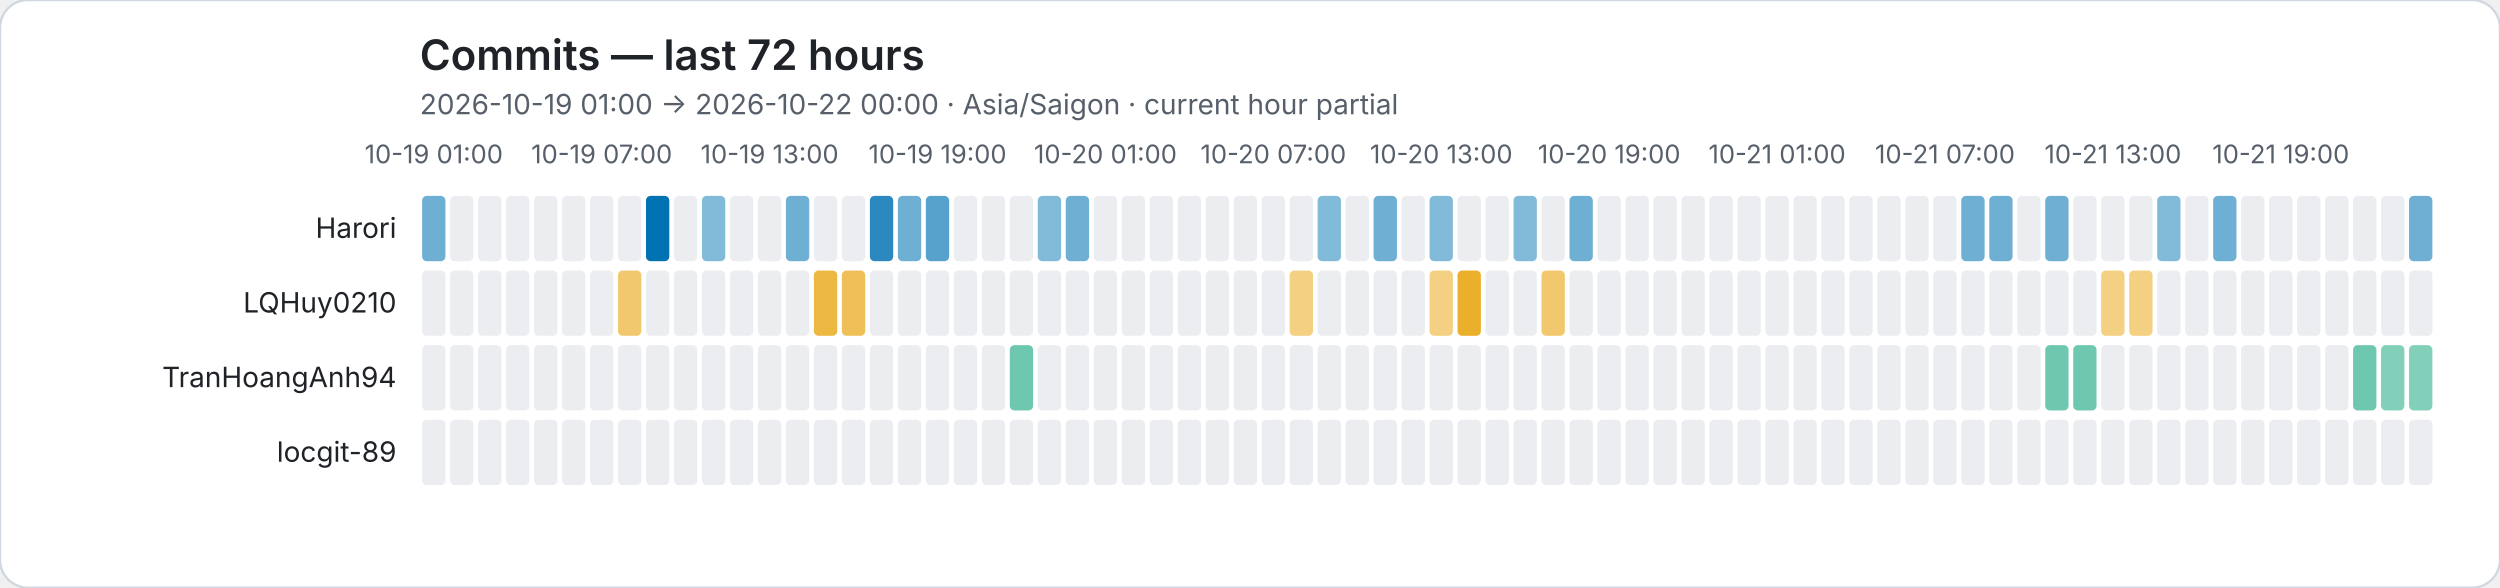
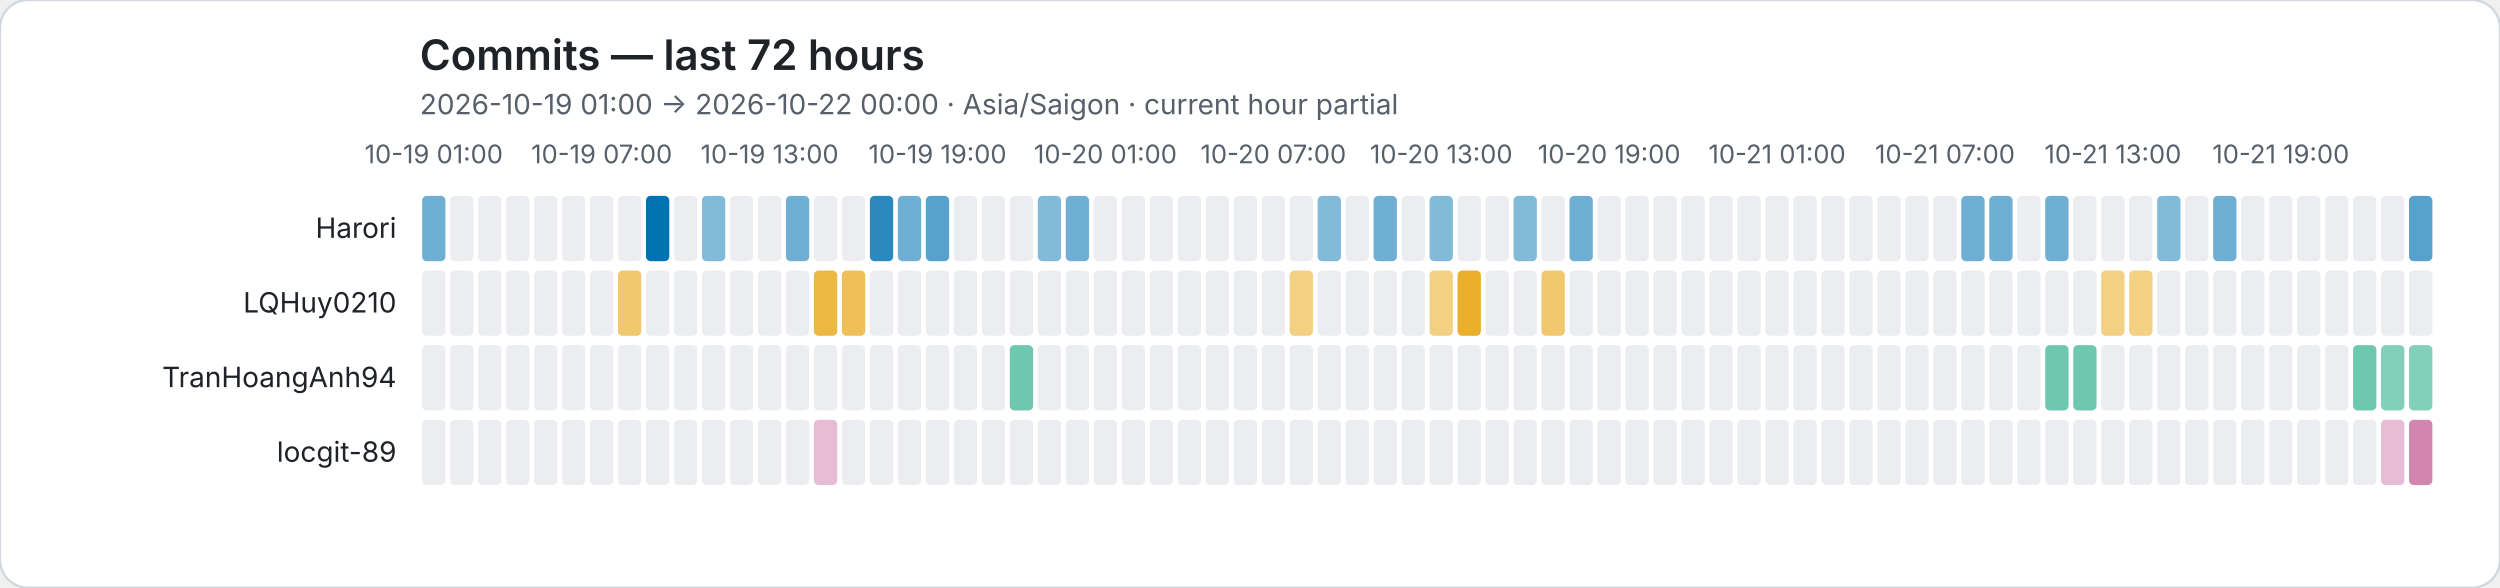
<svg xmlns="http://www.w3.org/2000/svg" role="img" viewBox="0 0 1072 252">
  <rect width="1072" height="252" rx="12" fill="#ffffff" stroke="#d0d7de" />
  <style>text{font-family:system-ui,-apple-system,BlinkMacSystemFont,"Segoe UI",sans-serif}.axis{fill:#57606a;font-size:11px}.heading{fill:#1f2328;font-size:18px;font-weight:600}.subheading{fill:#57606a;font-size:12px}.name{fill:#1f2328;font-size:12px}</style>
  <text class="heading" x="180" y="30">Commits — last 72 hours</text>
  <text class="subheading" x="180" y="49">2026-10-19 01:00 → 2026-10-22 00:00 · Asia/Saigon · current hour partial</text>
  <text class="axis" x="186" y="70" text-anchor="middle">10-19 01:00</text>
  <text class="axis" x="258" y="70" text-anchor="middle">10-19 07:00</text>
  <text class="axis" x="330" y="70" text-anchor="middle">10-19 13:00</text>
  <text class="axis" x="402" y="70" text-anchor="middle">10-19 19:00</text>
  <text class="axis" x="474" y="70" text-anchor="middle">10-20 01:00</text>
  <text class="axis" x="546" y="70" text-anchor="middle">10-20 07:00</text>
  <text class="axis" x="618" y="70" text-anchor="middle">10-20 13:00</text>
  <text class="axis" x="690" y="70" text-anchor="middle">10-20 19:00</text>
  <text class="axis" x="762" y="70" text-anchor="middle">10-21 01:00</text>
  <text class="axis" x="834" y="70" text-anchor="middle">10-21 07:00</text>
  <text class="axis" x="906" y="70" text-anchor="middle">10-21 13:00</text>
  <text class="axis" x="978" y="70" text-anchor="middle">10-21 19:00</text>
  <text class="name" x="170" y="102" text-anchor="end">Harori</text>
  <rect data-hour="0" x="181" y="84" width="10" height="28" rx="2" fill="rgba(0, 114, 178, 0.57)" />
  <rect data-hour="1" x="193" y="84" width="10" height="28" rx="2" fill="#ebedf0" />
  <rect data-hour="2" x="205" y="84" width="10" height="28" rx="2" fill="#ebedf0" />
  <rect data-hour="3" x="217" y="84" width="10" height="28" rx="2" fill="#ebedf0" />
  <rect data-hour="4" x="229" y="84" width="10" height="28" rx="2" fill="#ebedf0" />
  <rect data-hour="5" x="241" y="84" width="10" height="28" rx="2" fill="#ebedf0" />
  <rect data-hour="6" x="253" y="84" width="10" height="28" rx="2" fill="#ebedf0" />
  <rect data-hour="7" x="265" y="84" width="10" height="28" rx="2" fill="#ebedf0" />
  <rect data-hour="8" x="277" y="84" width="10" height="28" rx="2" fill="rgba(0, 114, 178, 1.00)" />
  <rect data-hour="9" x="289" y="84" width="10" height="28" rx="2" fill="#ebedf0" />
  <rect data-hour="10" x="301" y="84" width="10" height="28" rx="2" fill="rgba(0, 114, 178, 0.49)" />
  <rect data-hour="11" x="313" y="84" width="10" height="28" rx="2" fill="#ebedf0" />
  <rect data-hour="12" x="325" y="84" width="10" height="28" rx="2" fill="#ebedf0" />
  <rect data-hour="13" x="337" y="84" width="10" height="28" rx="2" fill="rgba(0, 114, 178, 0.57)" />
  <rect data-hour="14" x="349" y="84" width="10" height="28" rx="2" fill="#ebedf0" />
  <rect data-hour="15" x="361" y="84" width="10" height="28" rx="2" fill="#ebedf0" />
  <rect data-hour="16" x="373" y="84" width="10" height="28" rx="2" fill="rgba(0, 114, 178, 0.83)" />
  <rect data-hour="17" x="385" y="84" width="10" height="28" rx="2" fill="rgba(0, 114, 178, 0.57)" />
  <rect data-hour="18" x="397" y="84" width="10" height="28" rx="2" fill="rgba(0, 114, 178, 0.66)" />
  <rect data-hour="19" x="409" y="84" width="10" height="28" rx="2" fill="#ebedf0" />
  <rect data-hour="20" x="421" y="84" width="10" height="28" rx="2" fill="#ebedf0" />
  <rect data-hour="21" x="433" y="84" width="10" height="28" rx="2" fill="#ebedf0" />
  <rect data-hour="22" x="445" y="84" width="10" height="28" rx="2" fill="rgba(0, 114, 178, 0.49)" />
  <rect data-hour="23" x="457" y="84" width="10" height="28" rx="2" fill="rgba(0, 114, 178, 0.57)" />
  <rect data-hour="24" x="469" y="84" width="10" height="28" rx="2" fill="#ebedf0" />
  <rect data-hour="25" x="481" y="84" width="10" height="28" rx="2" fill="#ebedf0" />
  <rect data-hour="26" x="493" y="84" width="10" height="28" rx="2" fill="#ebedf0" />
  <rect data-hour="27" x="505" y="84" width="10" height="28" rx="2" fill="#ebedf0" />
  <rect data-hour="28" x="517" y="84" width="10" height="28" rx="2" fill="#ebedf0" />
  <rect data-hour="29" x="529" y="84" width="10" height="28" rx="2" fill="#ebedf0" />
  <rect data-hour="30" x="541" y="84" width="10" height="28" rx="2" fill="#ebedf0" />
  <rect data-hour="31" x="553" y="84" width="10" height="28" rx="2" fill="#ebedf0" />
  <rect data-hour="32" x="565" y="84" width="10" height="28" rx="2" fill="rgba(0, 114, 178, 0.49)" />
  <rect data-hour="33" x="577" y="84" width="10" height="28" rx="2" fill="#ebedf0" />
  <rect data-hour="34" x="589" y="84" width="10" height="28" rx="2" fill="rgba(0, 114, 178, 0.57)" />
  <rect data-hour="35" x="601" y="84" width="10" height="28" rx="2" fill="#ebedf0" />
  <rect data-hour="36" x="613" y="84" width="10" height="28" rx="2" fill="rgba(0, 114, 178, 0.49)" />
  <rect data-hour="37" x="625" y="84" width="10" height="28" rx="2" fill="#ebedf0" />
  <rect data-hour="38" x="637" y="84" width="10" height="28" rx="2" fill="#ebedf0" />
  <rect data-hour="39" x="649" y="84" width="10" height="28" rx="2" fill="rgba(0, 114, 178, 0.49)" />
  <rect data-hour="40" x="661" y="84" width="10" height="28" rx="2" fill="#ebedf0" />
  <rect data-hour="41" x="673" y="84" width="10" height="28" rx="2" fill="rgba(0, 114, 178, 0.57)" />
  <rect data-hour="42" x="685" y="84" width="10" height="28" rx="2" fill="#ebedf0" />
  <rect data-hour="43" x="697" y="84" width="10" height="28" rx="2" fill="#ebedf0" />
  <rect data-hour="44" x="709" y="84" width="10" height="28" rx="2" fill="#ebedf0" />
  <rect data-hour="45" x="721" y="84" width="10" height="28" rx="2" fill="#ebedf0" />
  <rect data-hour="46" x="733" y="84" width="10" height="28" rx="2" fill="#ebedf0" />
  <rect data-hour="47" x="745" y="84" width="10" height="28" rx="2" fill="#ebedf0" />
  <rect data-hour="48" x="757" y="84" width="10" height="28" rx="2" fill="#ebedf0" />
  <rect data-hour="49" x="769" y="84" width="10" height="28" rx="2" fill="#ebedf0" />
  <rect data-hour="50" x="781" y="84" width="10" height="28" rx="2" fill="#ebedf0" />
  <rect data-hour="51" x="793" y="84" width="10" height="28" rx="2" fill="#ebedf0" />
  <rect data-hour="52" x="805" y="84" width="10" height="28" rx="2" fill="#ebedf0" />
  <rect data-hour="53" x="817" y="84" width="10" height="28" rx="2" fill="#ebedf0" />
  <rect data-hour="54" x="829" y="84" width="10" height="28" rx="2" fill="#ebedf0" />
  <rect data-hour="55" x="841" y="84" width="10" height="28" rx="2" fill="rgba(0, 114, 178, 0.57)" />
  <rect data-hour="56" x="853" y="84" width="10" height="28" rx="2" fill="rgba(0, 114, 178, 0.57)" />
  <rect data-hour="57" x="865" y="84" width="10" height="28" rx="2" fill="#ebedf0" />
  <rect data-hour="58" x="877" y="84" width="10" height="28" rx="2" fill="rgba(0, 114, 178, 0.57)" />
  <rect data-hour="59" x="889" y="84" width="10" height="28" rx="2" fill="#ebedf0" />
  <rect data-hour="60" x="901" y="84" width="10" height="28" rx="2" fill="#ebedf0" />
  <rect data-hour="61" x="913" y="84" width="10" height="28" rx="2" fill="#ebedf0" />
  <rect data-hour="62" x="925" y="84" width="10" height="28" rx="2" fill="rgba(0, 114, 178, 0.49)" />
  <rect data-hour="63" x="937" y="84" width="10" height="28" rx="2" fill="#ebedf0" />
  <rect data-hour="64" x="949" y="84" width="10" height="28" rx="2" fill="rgba(0, 114, 178, 0.57)" />
  <rect data-hour="65" x="961" y="84" width="10" height="28" rx="2" fill="#ebedf0" />
  <rect data-hour="66" x="973" y="84" width="10" height="28" rx="2" fill="#ebedf0" />
  <rect data-hour="67" x="985" y="84" width="10" height="28" rx="2" fill="#ebedf0" />
  <rect data-hour="68" x="997" y="84" width="10" height="28" rx="2" fill="#ebedf0" />
  <rect data-hour="69" x="1009" y="84" width="10" height="28" rx="2" fill="#ebedf0" />
  <rect data-hour="70" x="1021" y="84" width="10" height="28" rx="2" fill="#ebedf0" />
-   <rect data-hour="71" x="1033" y="84" width="10" height="28" rx="2" fill="rgba(0, 114, 178, 0.57)" />
+   <rect data-hour="71" x="1033" y="84" width="10" height="28" rx="2" fill="rgba(0, 114, 178, 0.66)" />
  <text class="name" x="170" y="134" text-anchor="end">LQHuy0210</text>
  <rect data-hour="0" x="181" y="116" width="10" height="28" rx="2" fill="#ebedf0" />
  <rect data-hour="1" x="193" y="116" width="10" height="28" rx="2" fill="#ebedf0" />
  <rect data-hour="2" x="205" y="116" width="10" height="28" rx="2" fill="#ebedf0" />
  <rect data-hour="3" x="217" y="116" width="10" height="28" rx="2" fill="#ebedf0" />
  <rect data-hour="4" x="229" y="116" width="10" height="28" rx="2" fill="#ebedf0" />
  <rect data-hour="5" x="241" y="116" width="10" height="28" rx="2" fill="#ebedf0" />
  <rect data-hour="6" x="253" y="116" width="10" height="28" rx="2" fill="#ebedf0" />
  <rect data-hour="7" x="265" y="116" width="10" height="28" rx="2" fill="rgba(230, 159, 0, 0.57)" />
  <rect data-hour="8" x="277" y="116" width="10" height="28" rx="2" fill="#ebedf0" />
  <rect data-hour="9" x="289" y="116" width="10" height="28" rx="2" fill="#ebedf0" />
  <rect data-hour="10" x="301" y="116" width="10" height="28" rx="2" fill="#ebedf0" />
  <rect data-hour="11" x="313" y="116" width="10" height="28" rx="2" fill="#ebedf0" />
  <rect data-hour="12" x="325" y="116" width="10" height="28" rx="2" fill="#ebedf0" />
  <rect data-hour="13" x="337" y="116" width="10" height="28" rx="2" fill="#ebedf0" />
  <rect data-hour="14" x="349" y="116" width="10" height="28" rx="2" fill="rgba(230, 159, 0, 0.74)" />
  <rect data-hour="15" x="361" y="116" width="10" height="28" rx="2" fill="rgba(230, 159, 0, 0.66)" />
  <rect data-hour="16" x="373" y="116" width="10" height="28" rx="2" fill="#ebedf0" />
  <rect data-hour="17" x="385" y="116" width="10" height="28" rx="2" fill="#ebedf0" />
  <rect data-hour="18" x="397" y="116" width="10" height="28" rx="2" fill="#ebedf0" />
  <rect data-hour="19" x="409" y="116" width="10" height="28" rx="2" fill="#ebedf0" />
  <rect data-hour="20" x="421" y="116" width="10" height="28" rx="2" fill="#ebedf0" />
  <rect data-hour="21" x="433" y="116" width="10" height="28" rx="2" fill="#ebedf0" />
  <rect data-hour="22" x="445" y="116" width="10" height="28" rx="2" fill="#ebedf0" />
  <rect data-hour="23" x="457" y="116" width="10" height="28" rx="2" fill="#ebedf0" />
  <rect data-hour="24" x="469" y="116" width="10" height="28" rx="2" fill="#ebedf0" />
  <rect data-hour="25" x="481" y="116" width="10" height="28" rx="2" fill="#ebedf0" />
  <rect data-hour="26" x="493" y="116" width="10" height="28" rx="2" fill="#ebedf0" />
  <rect data-hour="27" x="505" y="116" width="10" height="28" rx="2" fill="#ebedf0" />
  <rect data-hour="28" x="517" y="116" width="10" height="28" rx="2" fill="#ebedf0" />
  <rect data-hour="29" x="529" y="116" width="10" height="28" rx="2" fill="#ebedf0" />
  <rect data-hour="30" x="541" y="116" width="10" height="28" rx="2" fill="#ebedf0" />
  <rect data-hour="31" x="553" y="116" width="10" height="28" rx="2" fill="rgba(230, 159, 0, 0.49)" />
  <rect data-hour="32" x="565" y="116" width="10" height="28" rx="2" fill="#ebedf0" />
  <rect data-hour="33" x="577" y="116" width="10" height="28" rx="2" fill="#ebedf0" />
  <rect data-hour="34" x="589" y="116" width="10" height="28" rx="2" fill="#ebedf0" />
  <rect data-hour="35" x="601" y="116" width="10" height="28" rx="2" fill="#ebedf0" />
  <rect data-hour="36" x="613" y="116" width="10" height="28" rx="2" fill="rgba(230, 159, 0, 0.49)" />
  <rect data-hour="37" x="625" y="116" width="10" height="28" rx="2" fill="rgba(230, 159, 0, 0.83)" />
  <rect data-hour="38" x="637" y="116" width="10" height="28" rx="2" fill="#ebedf0" />
  <rect data-hour="39" x="649" y="116" width="10" height="28" rx="2" fill="#ebedf0" />
  <rect data-hour="40" x="661" y="116" width="10" height="28" rx="2" fill="rgba(230, 159, 0, 0.57)" />
  <rect data-hour="41" x="673" y="116" width="10" height="28" rx="2" fill="#ebedf0" />
  <rect data-hour="42" x="685" y="116" width="10" height="28" rx="2" fill="#ebedf0" />
  <rect data-hour="43" x="697" y="116" width="10" height="28" rx="2" fill="#ebedf0" />
  <rect data-hour="44" x="709" y="116" width="10" height="28" rx="2" fill="#ebedf0" />
  <rect data-hour="45" x="721" y="116" width="10" height="28" rx="2" fill="#ebedf0" />
  <rect data-hour="46" x="733" y="116" width="10" height="28" rx="2" fill="#ebedf0" />
  <rect data-hour="47" x="745" y="116" width="10" height="28" rx="2" fill="#ebedf0" />
  <rect data-hour="48" x="757" y="116" width="10" height="28" rx="2" fill="#ebedf0" />
  <rect data-hour="49" x="769" y="116" width="10" height="28" rx="2" fill="#ebedf0" />
  <rect data-hour="50" x="781" y="116" width="10" height="28" rx="2" fill="#ebedf0" />
  <rect data-hour="51" x="793" y="116" width="10" height="28" rx="2" fill="#ebedf0" />
  <rect data-hour="52" x="805" y="116" width="10" height="28" rx="2" fill="#ebedf0" />
  <rect data-hour="53" x="817" y="116" width="10" height="28" rx="2" fill="#ebedf0" />
  <rect data-hour="54" x="829" y="116" width="10" height="28" rx="2" fill="#ebedf0" />
  <rect data-hour="55" x="841" y="116" width="10" height="28" rx="2" fill="#ebedf0" />
  <rect data-hour="56" x="853" y="116" width="10" height="28" rx="2" fill="#ebedf0" />
  <rect data-hour="57" x="865" y="116" width="10" height="28" rx="2" fill="#ebedf0" />
  <rect data-hour="58" x="877" y="116" width="10" height="28" rx="2" fill="#ebedf0" />
  <rect data-hour="59" x="889" y="116" width="10" height="28" rx="2" fill="#ebedf0" />
  <rect data-hour="60" x="901" y="116" width="10" height="28" rx="2" fill="rgba(230, 159, 0, 0.49)" />
  <rect data-hour="61" x="913" y="116" width="10" height="28" rx="2" fill="rgba(230, 159, 0, 0.49)" />
  <rect data-hour="62" x="925" y="116" width="10" height="28" rx="2" fill="#ebedf0" />
  <rect data-hour="63" x="937" y="116" width="10" height="28" rx="2" fill="#ebedf0" />
  <rect data-hour="64" x="949" y="116" width="10" height="28" rx="2" fill="#ebedf0" />
  <rect data-hour="65" x="961" y="116" width="10" height="28" rx="2" fill="#ebedf0" />
  <rect data-hour="66" x="973" y="116" width="10" height="28" rx="2" fill="#ebedf0" />
  <rect data-hour="67" x="985" y="116" width="10" height="28" rx="2" fill="#ebedf0" />
  <rect data-hour="68" x="997" y="116" width="10" height="28" rx="2" fill="#ebedf0" />
  <rect data-hour="69" x="1009" y="116" width="10" height="28" rx="2" fill="#ebedf0" />
  <rect data-hour="70" x="1021" y="116" width="10" height="28" rx="2" fill="#ebedf0" />
  <rect data-hour="71" x="1033" y="116" width="10" height="28" rx="2" fill="#ebedf0" />
  <text class="name" x="170" y="166" text-anchor="end">TranHoangAnh94</text>
  <rect data-hour="0" x="181" y="148" width="10" height="28" rx="2" fill="#ebedf0" />
  <rect data-hour="1" x="193" y="148" width="10" height="28" rx="2" fill="#ebedf0" />
  <rect data-hour="2" x="205" y="148" width="10" height="28" rx="2" fill="#ebedf0" />
  <rect data-hour="3" x="217" y="148" width="10" height="28" rx="2" fill="#ebedf0" />
  <rect data-hour="4" x="229" y="148" width="10" height="28" rx="2" fill="#ebedf0" />
  <rect data-hour="5" x="241" y="148" width="10" height="28" rx="2" fill="#ebedf0" />
  <rect data-hour="6" x="253" y="148" width="10" height="28" rx="2" fill="#ebedf0" />
  <rect data-hour="7" x="265" y="148" width="10" height="28" rx="2" fill="#ebedf0" />
  <rect data-hour="8" x="277" y="148" width="10" height="28" rx="2" fill="#ebedf0" />
  <rect data-hour="9" x="289" y="148" width="10" height="28" rx="2" fill="#ebedf0" />
  <rect data-hour="10" x="301" y="148" width="10" height="28" rx="2" fill="#ebedf0" />
  <rect data-hour="11" x="313" y="148" width="10" height="28" rx="2" fill="#ebedf0" />
  <rect data-hour="12" x="325" y="148" width="10" height="28" rx="2" fill="#ebedf0" />
  <rect data-hour="13" x="337" y="148" width="10" height="28" rx="2" fill="#ebedf0" />
  <rect data-hour="14" x="349" y="148" width="10" height="28" rx="2" fill="#ebedf0" />
  <rect data-hour="15" x="361" y="148" width="10" height="28" rx="2" fill="#ebedf0" />
  <rect data-hour="16" x="373" y="148" width="10" height="28" rx="2" fill="#ebedf0" />
  <rect data-hour="17" x="385" y="148" width="10" height="28" rx="2" fill="#ebedf0" />
  <rect data-hour="18" x="397" y="148" width="10" height="28" rx="2" fill="#ebedf0" />
  <rect data-hour="19" x="409" y="148" width="10" height="28" rx="2" fill="#ebedf0" />
  <rect data-hour="20" x="421" y="148" width="10" height="28" rx="2" fill="#ebedf0" />
  <rect data-hour="21" x="433" y="148" width="10" height="28" rx="2" fill="rgba(0, 158, 115, 0.57)" />
  <rect data-hour="22" x="445" y="148" width="10" height="28" rx="2" fill="#ebedf0" />
  <rect data-hour="23" x="457" y="148" width="10" height="28" rx="2" fill="#ebedf0" />
  <rect data-hour="24" x="469" y="148" width="10" height="28" rx="2" fill="#ebedf0" />
  <rect data-hour="25" x="481" y="148" width="10" height="28" rx="2" fill="#ebedf0" />
  <rect data-hour="26" x="493" y="148" width="10" height="28" rx="2" fill="#ebedf0" />
  <rect data-hour="27" x="505" y="148" width="10" height="28" rx="2" fill="#ebedf0" />
  <rect data-hour="28" x="517" y="148" width="10" height="28" rx="2" fill="#ebedf0" />
  <rect data-hour="29" x="529" y="148" width="10" height="28" rx="2" fill="#ebedf0" />
  <rect data-hour="30" x="541" y="148" width="10" height="28" rx="2" fill="#ebedf0" />
  <rect data-hour="31" x="553" y="148" width="10" height="28" rx="2" fill="#ebedf0" />
  <rect data-hour="32" x="565" y="148" width="10" height="28" rx="2" fill="#ebedf0" />
  <rect data-hour="33" x="577" y="148" width="10" height="28" rx="2" fill="#ebedf0" />
  <rect data-hour="34" x="589" y="148" width="10" height="28" rx="2" fill="#ebedf0" />
  <rect data-hour="35" x="601" y="148" width="10" height="28" rx="2" fill="#ebedf0" />
  <rect data-hour="36" x="613" y="148" width="10" height="28" rx="2" fill="#ebedf0" />
  <rect data-hour="37" x="625" y="148" width="10" height="28" rx="2" fill="#ebedf0" />
  <rect data-hour="38" x="637" y="148" width="10" height="28" rx="2" fill="#ebedf0" />
  <rect data-hour="39" x="649" y="148" width="10" height="28" rx="2" fill="#ebedf0" />
  <rect data-hour="40" x="661" y="148" width="10" height="28" rx="2" fill="#ebedf0" />
  <rect data-hour="41" x="673" y="148" width="10" height="28" rx="2" fill="#ebedf0" />
  <rect data-hour="42" x="685" y="148" width="10" height="28" rx="2" fill="#ebedf0" />
  <rect data-hour="43" x="697" y="148" width="10" height="28" rx="2" fill="#ebedf0" />
  <rect data-hour="44" x="709" y="148" width="10" height="28" rx="2" fill="#ebedf0" />
  <rect data-hour="45" x="721" y="148" width="10" height="28" rx="2" fill="#ebedf0" />
  <rect data-hour="46" x="733" y="148" width="10" height="28" rx="2" fill="#ebedf0" />
  <rect data-hour="47" x="745" y="148" width="10" height="28" rx="2" fill="#ebedf0" />
  <rect data-hour="48" x="757" y="148" width="10" height="28" rx="2" fill="#ebedf0" />
  <rect data-hour="49" x="769" y="148" width="10" height="28" rx="2" fill="#ebedf0" />
  <rect data-hour="50" x="781" y="148" width="10" height="28" rx="2" fill="#ebedf0" />
  <rect data-hour="51" x="793" y="148" width="10" height="28" rx="2" fill="#ebedf0" />
  <rect data-hour="52" x="805" y="148" width="10" height="28" rx="2" fill="#ebedf0" />
  <rect data-hour="53" x="817" y="148" width="10" height="28" rx="2" fill="#ebedf0" />
  <rect data-hour="54" x="829" y="148" width="10" height="28" rx="2" fill="#ebedf0" />
  <rect data-hour="55" x="841" y="148" width="10" height="28" rx="2" fill="#ebedf0" />
  <rect data-hour="56" x="853" y="148" width="10" height="28" rx="2" fill="#ebedf0" />
  <rect data-hour="57" x="865" y="148" width="10" height="28" rx="2" fill="#ebedf0" />
  <rect data-hour="58" x="877" y="148" width="10" height="28" rx="2" fill="rgba(0, 158, 115, 0.57)" />
  <rect data-hour="59" x="889" y="148" width="10" height="28" rx="2" fill="rgba(0, 158, 115, 0.57)" />
  <rect data-hour="60" x="901" y="148" width="10" height="28" rx="2" fill="#ebedf0" />
  <rect data-hour="61" x="913" y="148" width="10" height="28" rx="2" fill="#ebedf0" />
  <rect data-hour="62" x="925" y="148" width="10" height="28" rx="2" fill="#ebedf0" />
  <rect data-hour="63" x="937" y="148" width="10" height="28" rx="2" fill="#ebedf0" />
  <rect data-hour="64" x="949" y="148" width="10" height="28" rx="2" fill="#ebedf0" />
  <rect data-hour="65" x="961" y="148" width="10" height="28" rx="2" fill="#ebedf0" />
  <rect data-hour="66" x="973" y="148" width="10" height="28" rx="2" fill="#ebedf0" />
  <rect data-hour="67" x="985" y="148" width="10" height="28" rx="2" fill="#ebedf0" />
  <rect data-hour="68" x="997" y="148" width="10" height="28" rx="2" fill="#ebedf0" />
  <rect data-hour="69" x="1009" y="148" width="10" height="28" rx="2" fill="rgba(0, 158, 115, 0.57)" />
  <rect data-hour="70" x="1021" y="148" width="10" height="28" rx="2" fill="rgba(0, 158, 115, 0.49)" />
  <rect data-hour="71" x="1033" y="148" width="10" height="28" rx="2" fill="rgba(0, 158, 115, 0.49)" />
  <text class="name" x="170" y="198" text-anchor="end">locgit-89</text>
  <rect data-hour="0" x="181" y="180" width="10" height="28" rx="2" fill="#ebedf0" />
  <rect data-hour="1" x="193" y="180" width="10" height="28" rx="2" fill="#ebedf0" />
  <rect data-hour="2" x="205" y="180" width="10" height="28" rx="2" fill="#ebedf0" />
  <rect data-hour="3" x="217" y="180" width="10" height="28" rx="2" fill="#ebedf0" />
  <rect data-hour="4" x="229" y="180" width="10" height="28" rx="2" fill="#ebedf0" />
  <rect data-hour="5" x="241" y="180" width="10" height="28" rx="2" fill="#ebedf0" />
  <rect data-hour="6" x="253" y="180" width="10" height="28" rx="2" fill="#ebedf0" />
  <rect data-hour="7" x="265" y="180" width="10" height="28" rx="2" fill="#ebedf0" />
  <rect data-hour="8" x="277" y="180" width="10" height="28" rx="2" fill="#ebedf0" />
  <rect data-hour="9" x="289" y="180" width="10" height="28" rx="2" fill="#ebedf0" />
  <rect data-hour="10" x="301" y="180" width="10" height="28" rx="2" fill="#ebedf0" />
  <rect data-hour="11" x="313" y="180" width="10" height="28" rx="2" fill="#ebedf0" />
  <rect data-hour="12" x="325" y="180" width="10" height="28" rx="2" fill="#ebedf0" />
  <rect data-hour="13" x="337" y="180" width="10" height="28" rx="2" fill="#ebedf0" />
-   <rect data-hour="14" x="349" y="180" width="10" height="28" rx="2" fill="#ebedf0" />
+   <rect data-hour="14" x="349" y="180" width="10" height="28" rx="2" fill="rgba(204, 121, 167, 0.49)" />
  <rect data-hour="15" x="361" y="180" width="10" height="28" rx="2" fill="#ebedf0" />
  <rect data-hour="16" x="373" y="180" width="10" height="28" rx="2" fill="#ebedf0" />
  <rect data-hour="17" x="385" y="180" width="10" height="28" rx="2" fill="#ebedf0" />
  <rect data-hour="18" x="397" y="180" width="10" height="28" rx="2" fill="#ebedf0" />
  <rect data-hour="19" x="409" y="180" width="10" height="28" rx="2" fill="#ebedf0" />
  <rect data-hour="20" x="421" y="180" width="10" height="28" rx="2" fill="#ebedf0" />
  <rect data-hour="21" x="433" y="180" width="10" height="28" rx="2" fill="#ebedf0" />
  <rect data-hour="22" x="445" y="180" width="10" height="28" rx="2" fill="#ebedf0" />
  <rect data-hour="23" x="457" y="180" width="10" height="28" rx="2" fill="#ebedf0" />
  <rect data-hour="24" x="469" y="180" width="10" height="28" rx="2" fill="#ebedf0" />
  <rect data-hour="25" x="481" y="180" width="10" height="28" rx="2" fill="#ebedf0" />
  <rect data-hour="26" x="493" y="180" width="10" height="28" rx="2" fill="#ebedf0" />
  <rect data-hour="27" x="505" y="180" width="10" height="28" rx="2" fill="#ebedf0" />
  <rect data-hour="28" x="517" y="180" width="10" height="28" rx="2" fill="#ebedf0" />
  <rect data-hour="29" x="529" y="180" width="10" height="28" rx="2" fill="#ebedf0" />
  <rect data-hour="30" x="541" y="180" width="10" height="28" rx="2" fill="#ebedf0" />
  <rect data-hour="31" x="553" y="180" width="10" height="28" rx="2" fill="#ebedf0" />
  <rect data-hour="32" x="565" y="180" width="10" height="28" rx="2" fill="#ebedf0" />
  <rect data-hour="33" x="577" y="180" width="10" height="28" rx="2" fill="#ebedf0" />
  <rect data-hour="34" x="589" y="180" width="10" height="28" rx="2" fill="#ebedf0" />
  <rect data-hour="35" x="601" y="180" width="10" height="28" rx="2" fill="#ebedf0" />
  <rect data-hour="36" x="613" y="180" width="10" height="28" rx="2" fill="#ebedf0" />
  <rect data-hour="37" x="625" y="180" width="10" height="28" rx="2" fill="#ebedf0" />
  <rect data-hour="38" x="637" y="180" width="10" height="28" rx="2" fill="#ebedf0" />
  <rect data-hour="39" x="649" y="180" width="10" height="28" rx="2" fill="#ebedf0" />
  <rect data-hour="40" x="661" y="180" width="10" height="28" rx="2" fill="#ebedf0" />
  <rect data-hour="41" x="673" y="180" width="10" height="28" rx="2" fill="#ebedf0" />
  <rect data-hour="42" x="685" y="180" width="10" height="28" rx="2" fill="#ebedf0" />
  <rect data-hour="43" x="697" y="180" width="10" height="28" rx="2" fill="#ebedf0" />
  <rect data-hour="44" x="709" y="180" width="10" height="28" rx="2" fill="#ebedf0" />
  <rect data-hour="45" x="721" y="180" width="10" height="28" rx="2" fill="#ebedf0" />
  <rect data-hour="46" x="733" y="180" width="10" height="28" rx="2" fill="#ebedf0" />
  <rect data-hour="47" x="745" y="180" width="10" height="28" rx="2" fill="#ebedf0" />
  <rect data-hour="48" x="757" y="180" width="10" height="28" rx="2" fill="#ebedf0" />
  <rect data-hour="49" x="769" y="180" width="10" height="28" rx="2" fill="#ebedf0" />
  <rect data-hour="50" x="781" y="180" width="10" height="28" rx="2" fill="#ebedf0" />
  <rect data-hour="51" x="793" y="180" width="10" height="28" rx="2" fill="#ebedf0" />
  <rect data-hour="52" x="805" y="180" width="10" height="28" rx="2" fill="#ebedf0" />
  <rect data-hour="53" x="817" y="180" width="10" height="28" rx="2" fill="#ebedf0" />
  <rect data-hour="54" x="829" y="180" width="10" height="28" rx="2" fill="#ebedf0" />
  <rect data-hour="55" x="841" y="180" width="10" height="28" rx="2" fill="#ebedf0" />
  <rect data-hour="56" x="853" y="180" width="10" height="28" rx="2" fill="#ebedf0" />
  <rect data-hour="57" x="865" y="180" width="10" height="28" rx="2" fill="#ebedf0" />
  <rect data-hour="58" x="877" y="180" width="10" height="28" rx="2" fill="#ebedf0" />
  <rect data-hour="59" x="889" y="180" width="10" height="28" rx="2" fill="#ebedf0" />
  <rect data-hour="60" x="901" y="180" width="10" height="28" rx="2" fill="#ebedf0" />
  <rect data-hour="61" x="913" y="180" width="10" height="28" rx="2" fill="#ebedf0" />
  <rect data-hour="62" x="925" y="180" width="10" height="28" rx="2" fill="#ebedf0" />
  <rect data-hour="63" x="937" y="180" width="10" height="28" rx="2" fill="#ebedf0" />
  <rect data-hour="64" x="949" y="180" width="10" height="28" rx="2" fill="#ebedf0" />
  <rect data-hour="65" x="961" y="180" width="10" height="28" rx="2" fill="#ebedf0" />
  <rect data-hour="66" x="973" y="180" width="10" height="28" rx="2" fill="#ebedf0" />
  <rect data-hour="67" x="985" y="180" width="10" height="28" rx="2" fill="#ebedf0" />
  <rect data-hour="68" x="997" y="180" width="10" height="28" rx="2" fill="#ebedf0" />
  <rect data-hour="69" x="1009" y="180" width="10" height="28" rx="2" fill="#ebedf0" />
-   <rect data-hour="70" x="1021" y="180" width="10" height="28" rx="2" fill="#ebedf0" />
-   <rect data-hour="71" x="1033" y="180" width="10" height="28" rx="2" fill="#ebedf0" />
+   <rect data-hour="70" x="1021" y="180" width="10" height="28" rx="2" fill="rgba(204, 121, 167, 0.49)" />
+   <rect data-hour="71" x="1033" y="180" width="10" height="28" rx="2" fill="rgba(204, 121, 167, 0.91)" />
</svg>
